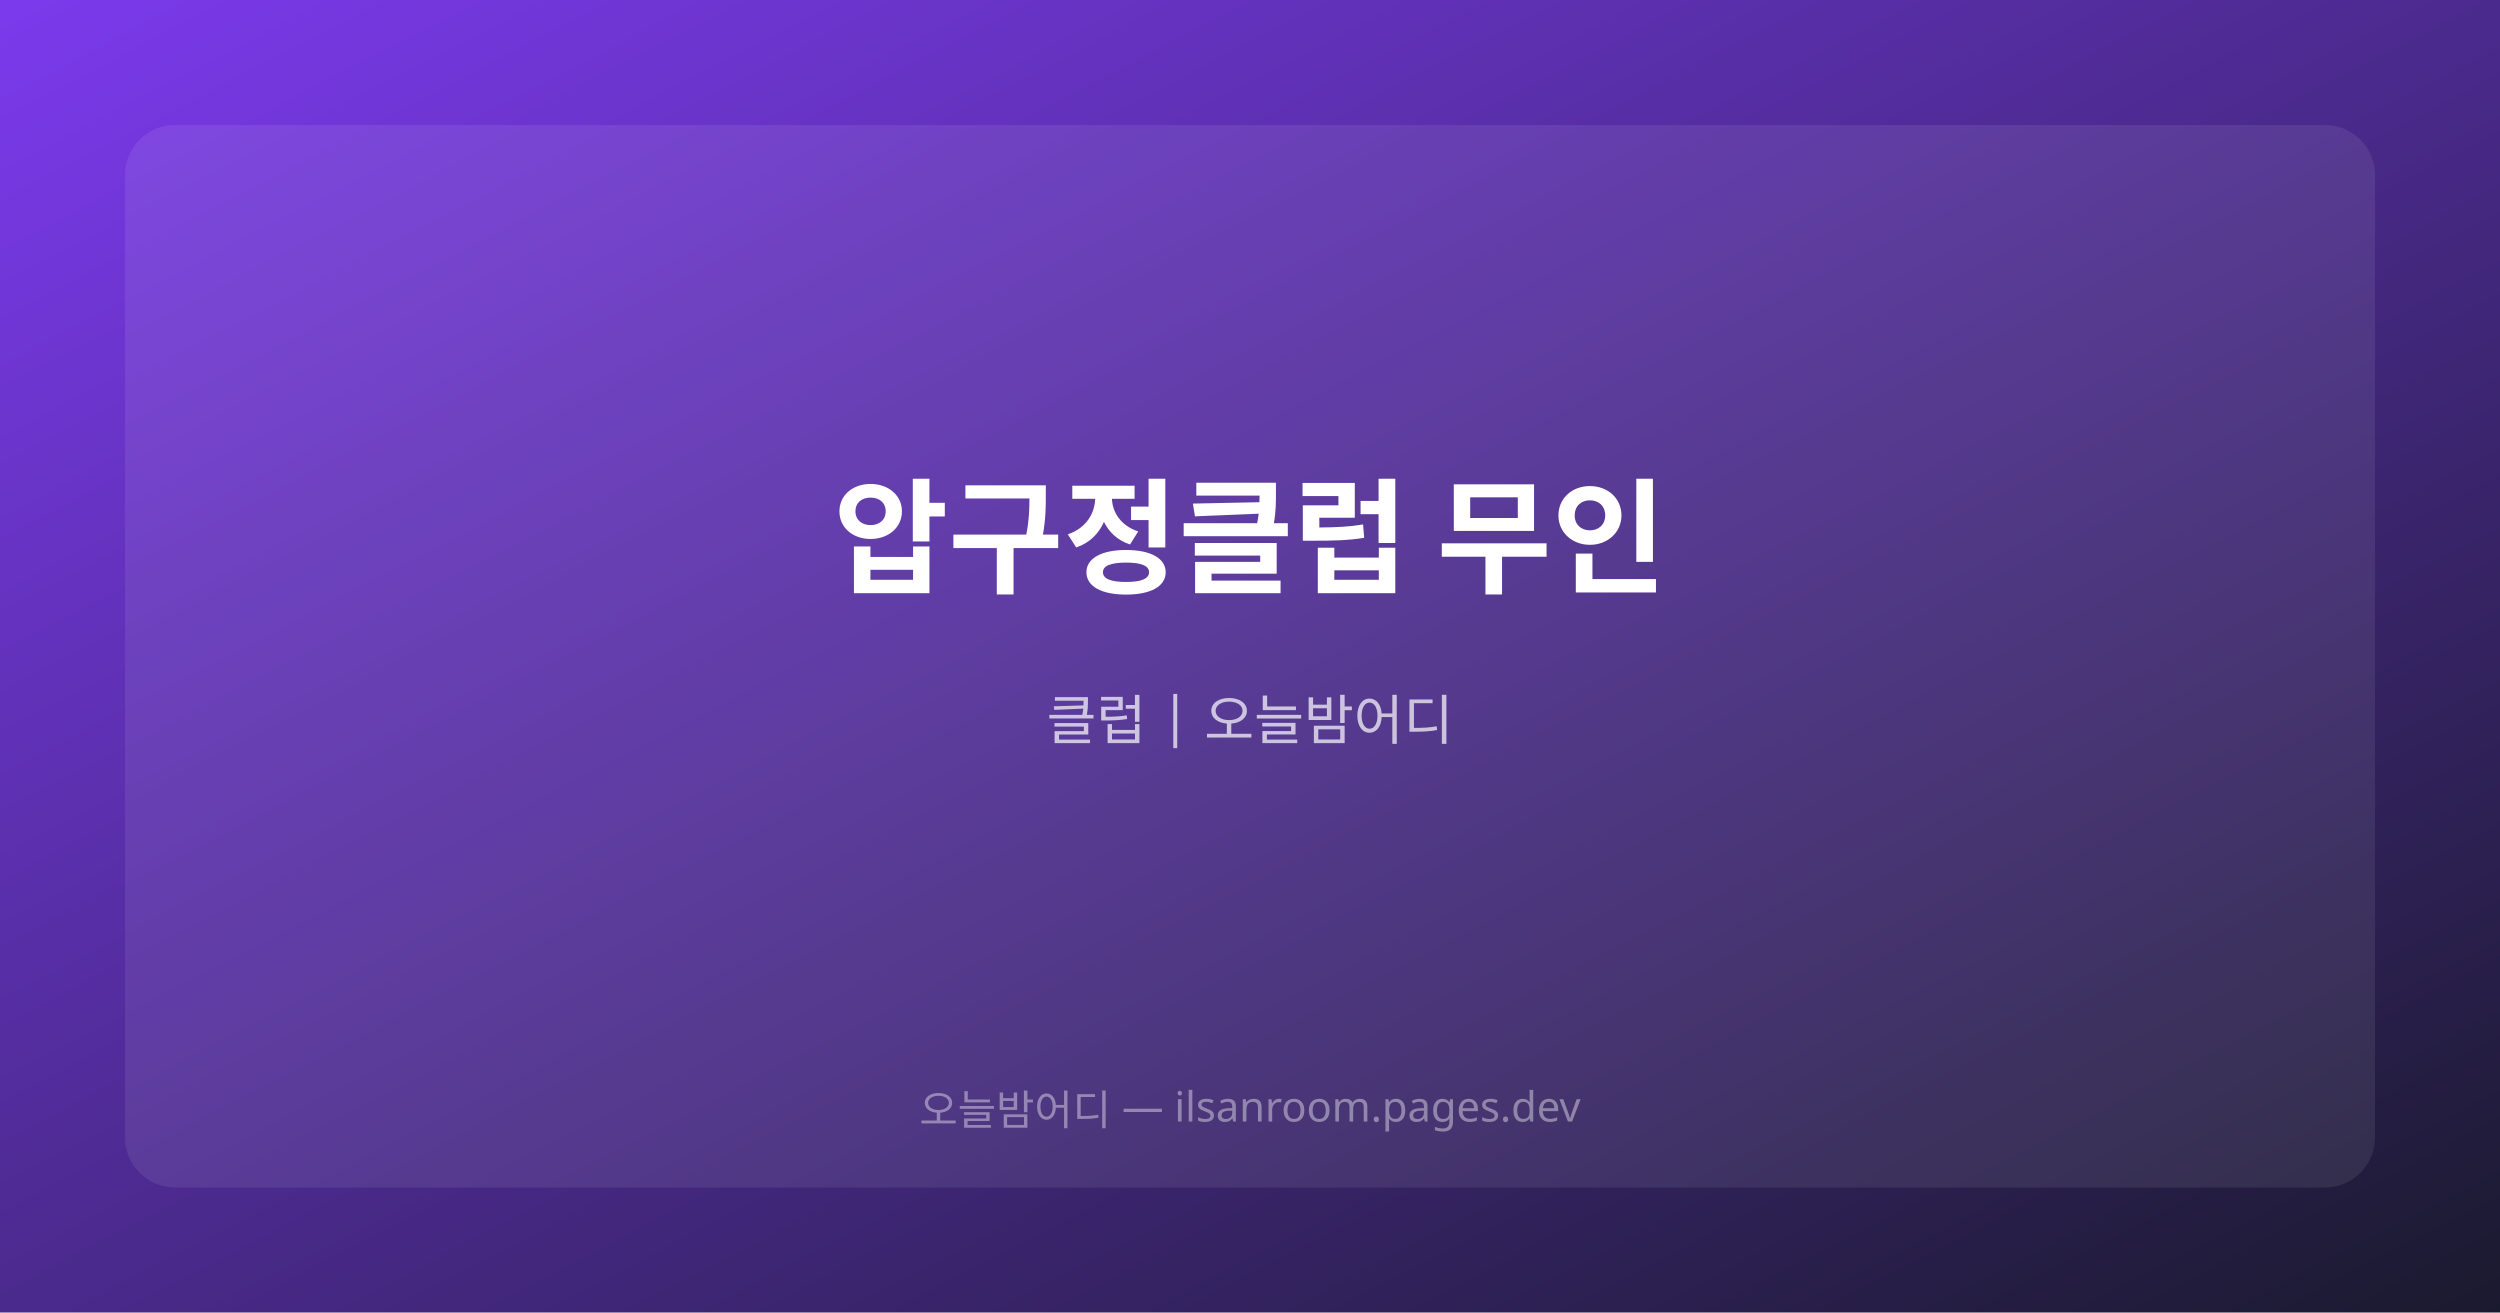
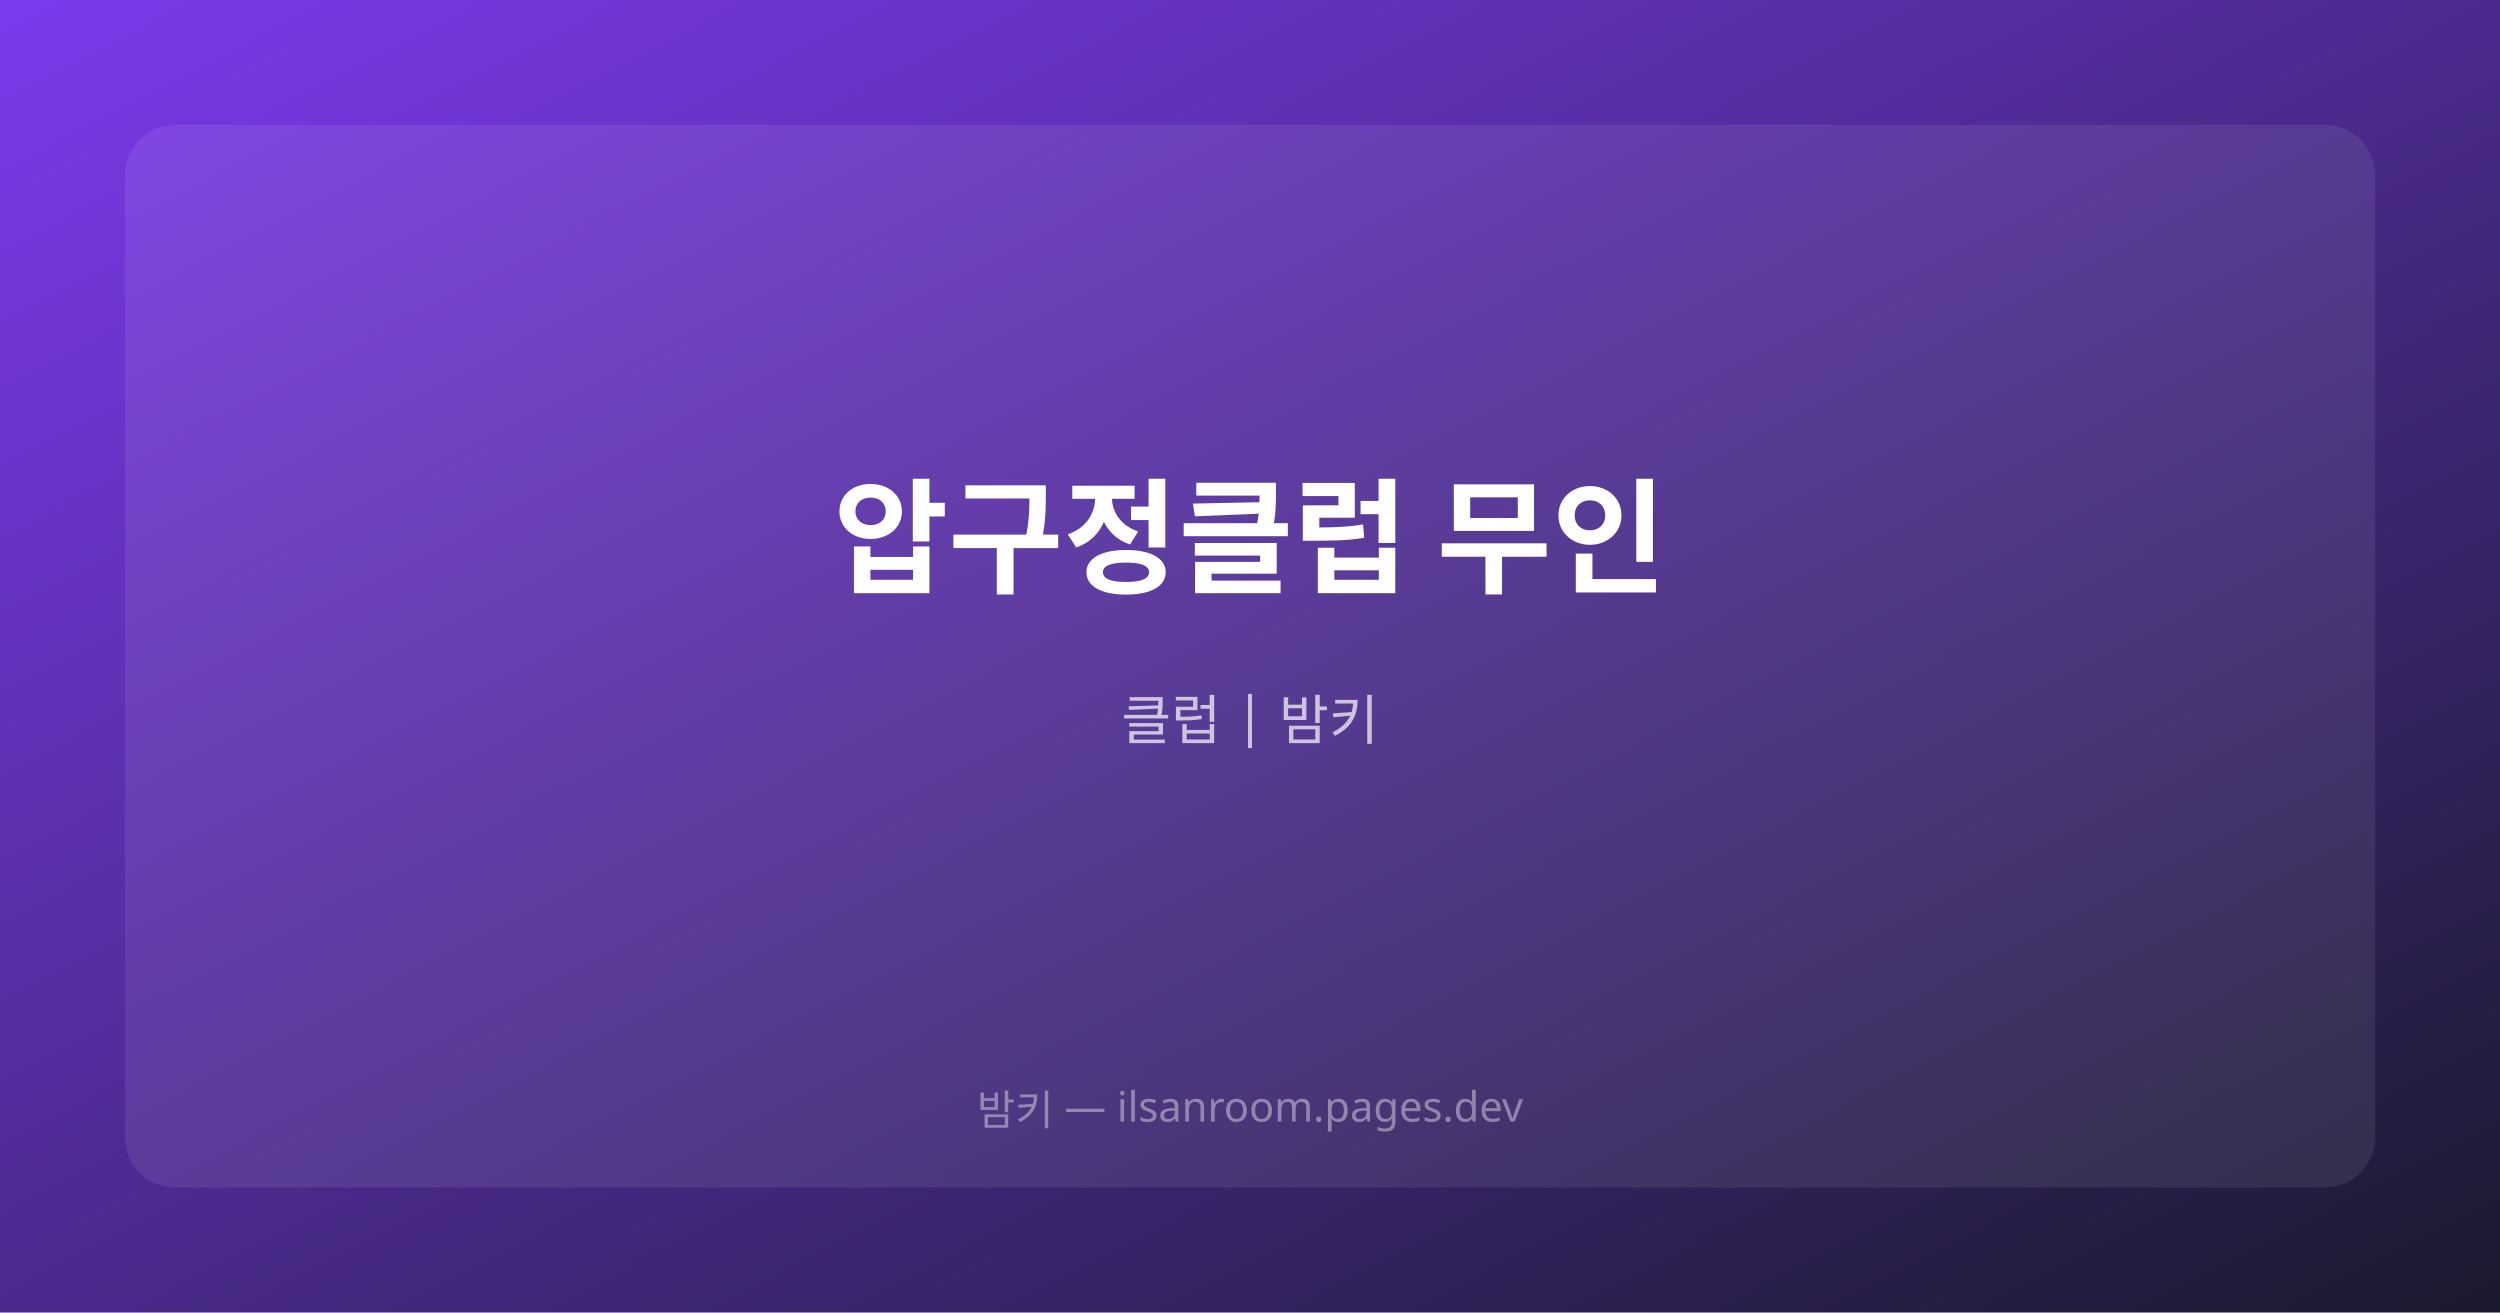
<svg xmlns="http://www.w3.org/2000/svg" width="1200" height="630" viewBox="0 0 1200 630">
  <defs>
    <linearGradient id="bg" x1="0%" y1="0%" x2="100%" y2="100%">
      <stop offset="0%" style="stop-color:#7C3AED;stop-opacity:1" />
      <stop offset="100%" style="stop-color:#1a1a2e;stop-opacity:1" />
    </linearGradient>
  </defs>
  <rect width="1200" height="630" fill="url(#bg)" />
  <rect x="60" y="60" width="1080" height="510" rx="24" fill="rgba(255,255,255,0.08)" />
  <text x="600" y="280" text-anchor="middle" font-family="sans-serif" font-size="60" font-weight="bold" fill="white">압구정클럽 무인</text>
-   <text x="600" y="355" text-anchor="middle" font-family="sans-serif" font-size="26" fill="rgba(255,255,255,0.7)">클럽 | 오늘밤어디</text>
-   <text x="600" y="540" text-anchor="middle" font-family="sans-serif" font-size="20" fill="rgba(255,255,255,0.4)">오늘밤어디 — ilsanroom.pages.dev</text>
+   <text x="600" y="355" text-anchor="middle" font-family="sans-serif" font-size="26" fill="rgba(255,255,255,0.7)">클럽 | 밤키</text>
+   <text x="600" y="540" text-anchor="middle" font-family="sans-serif" font-size="20" fill="rgba(255,255,255,0.4)">밤키 — ilsanroom.pages.dev</text>
</svg>
